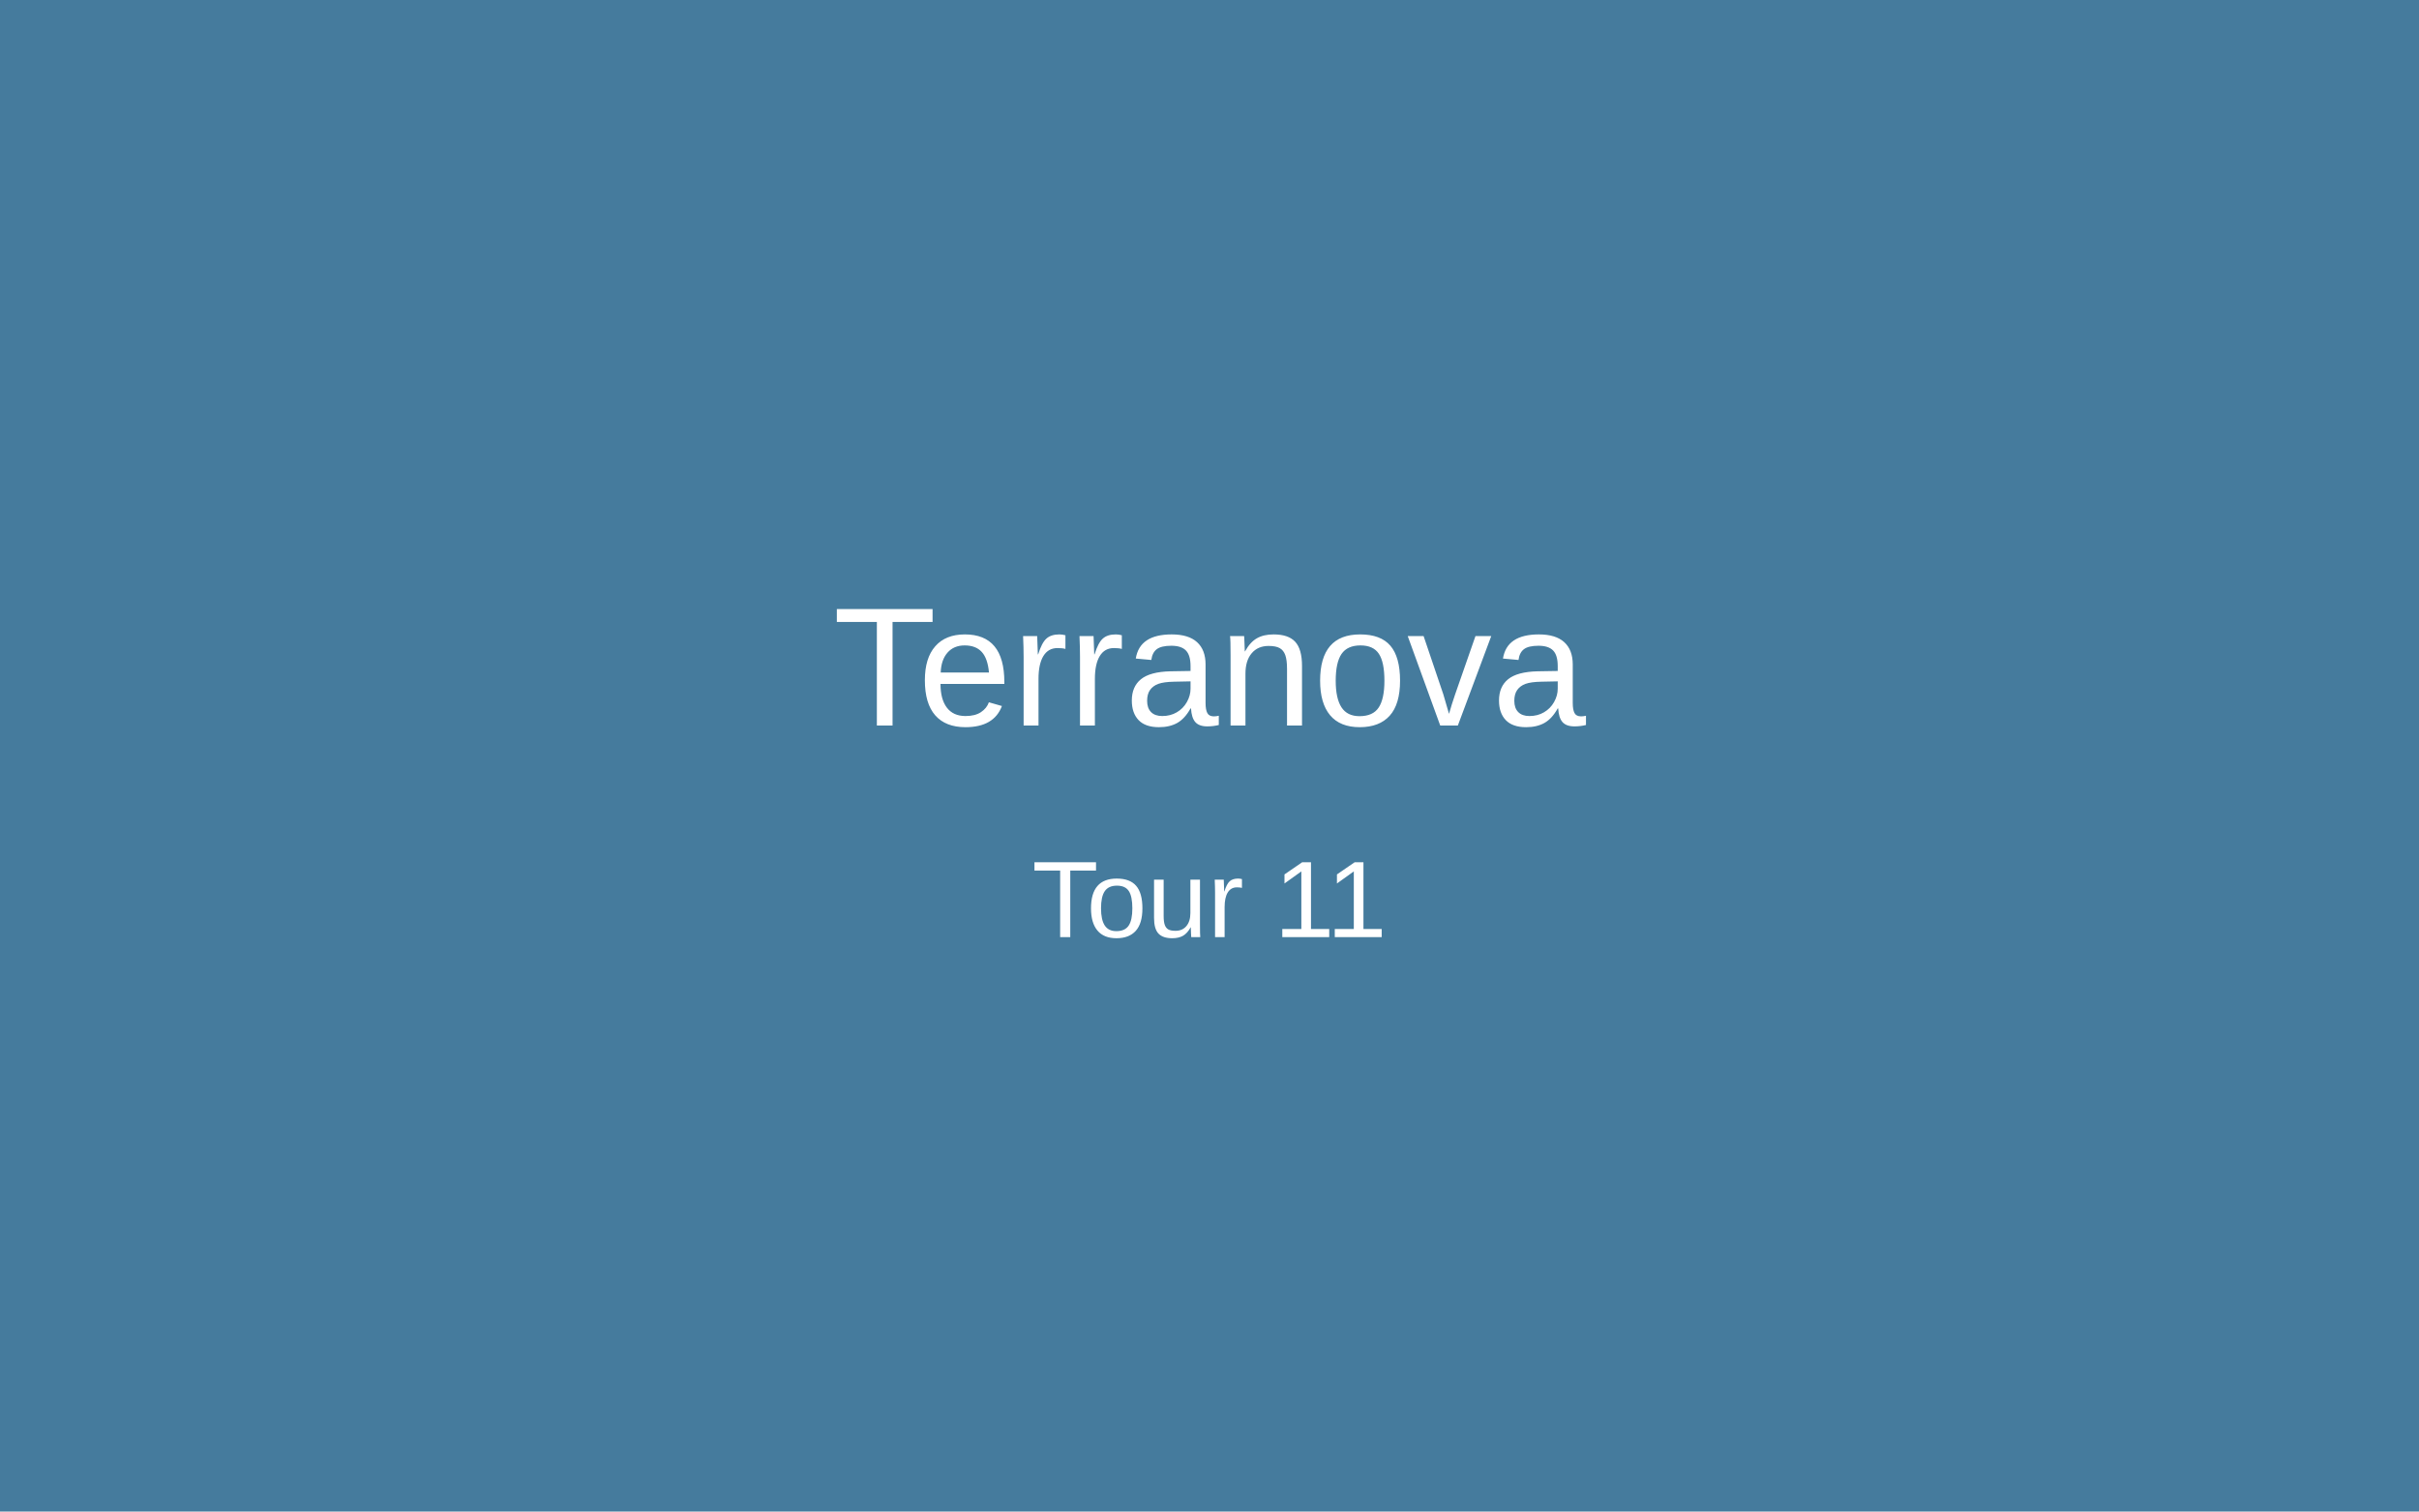
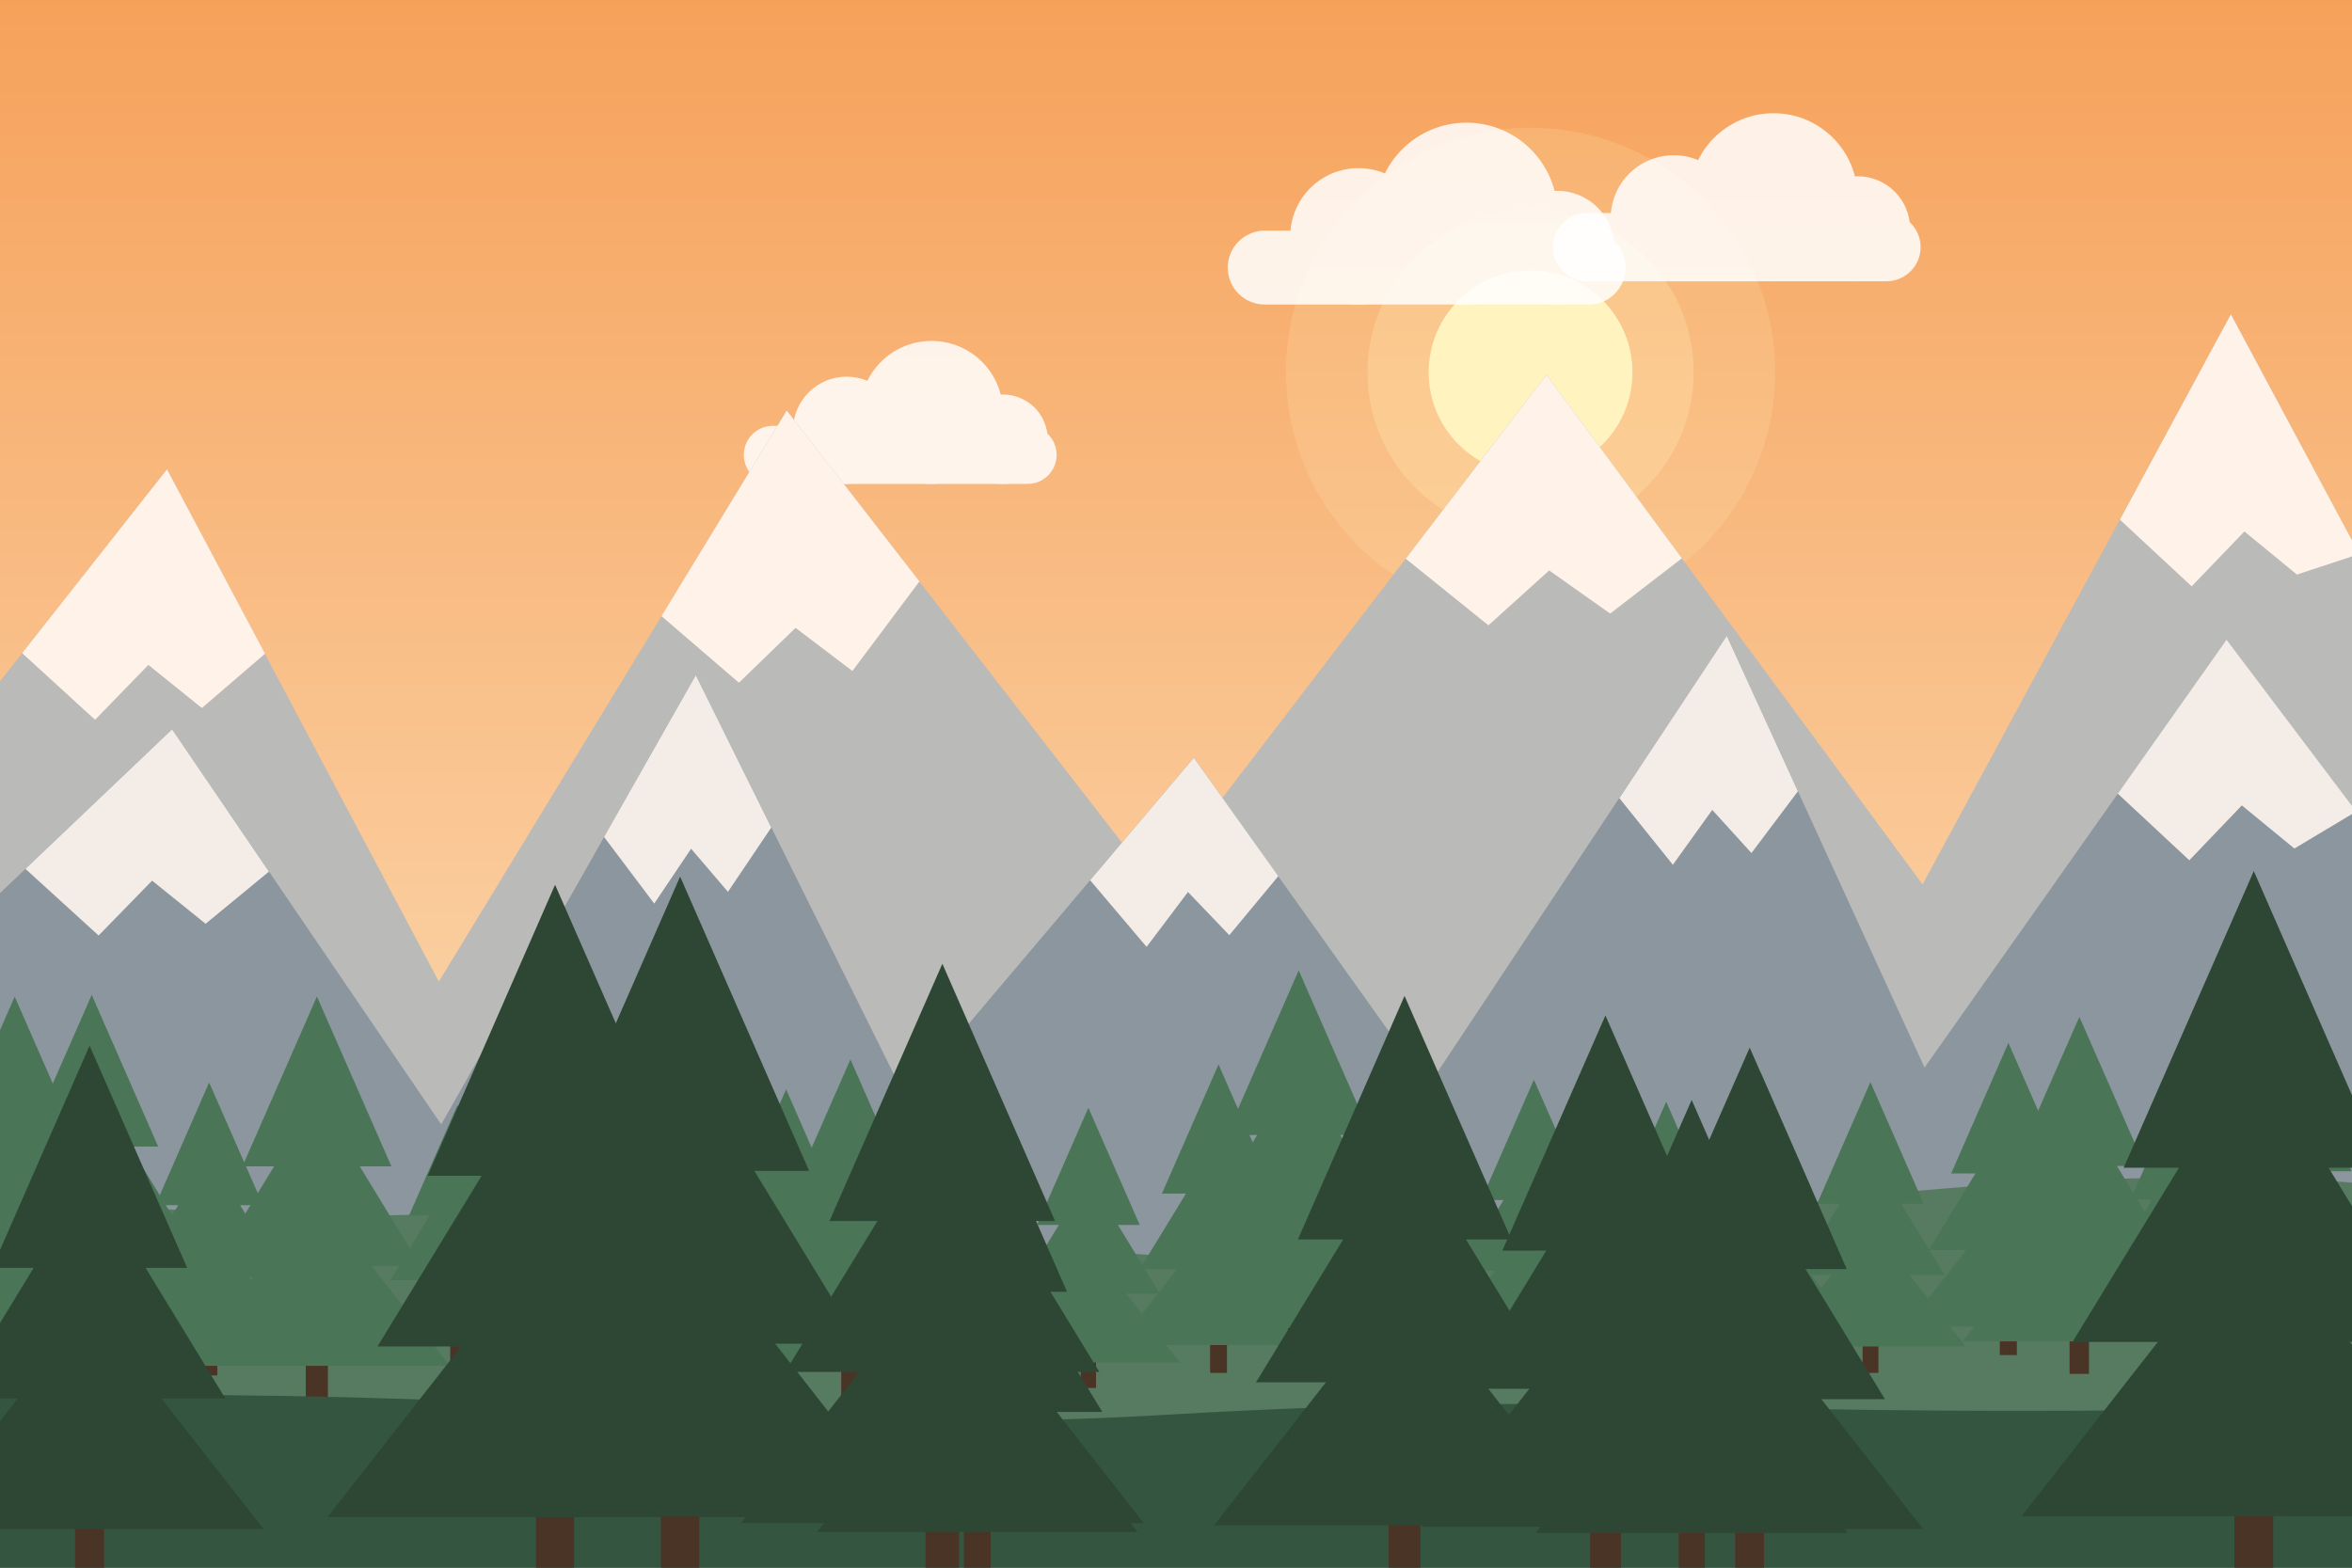
- <svg xmlns="http://www.w3.org/2000/svg" width="800" height="500" viewBox="0 0 800 500">
-   <rect width="800" height="500" fill="#457b9d" />
-   <text x="400" y="240" font-family="Arial, sans-serif" font-size="56" fill="#fff" text-anchor="middle">Terranova</text>
-   <text x="400" y="310" font-family="Arial, sans-serif" font-size="36" fill="#fff" text-anchor="middle">Tour 11</text>
+ <svg xmlns="http://www.w3.org/2000/svg" viewBox="0 0 1200 800" width="1200" height="800" preserveAspectRatio="xMidYMid slice" role="img">
+   <defs>
+     <linearGradient id="sky" x1="0" y1="0" x2="0" y2="1">
+       <stop offset="0" stop-color="#f6a15a" />
+       <stop offset="1" stop-color="#fde9c9" />
+     </linearGradient>
+   </defs>
+   <rect width="1200" height="800" fill="url(#sky)" />
+   <circle cx="780.9" cy="190.0" r="124.8" fill="#fff3bf" opacity=".16" />
+   <circle cx="780.9" cy="190.0" r="83.2" fill="#fff3bf" opacity=".25" />
+   <circle cx="780.9" cy="190.0" r="52.0" fill="#fff3bf" />
+   <g fill="#ffffff" opacity=".85" transform="translate(886.1,108.7) scale(1.34)">
+     <rect x="-70" y="0" width="140" height="26" rx="13" />
+     <circle cx="-24" cy="2" r="24" />
+     <circle cx="14" cy="-6" r="32" />
+     <circle cx="46" cy="6" r="20" />
+   </g>
+   <g fill="#ffffff" opacity=".85" transform="translate(727.9,117.7) scale(1.45)">
+     <rect x="-70" y="0" width="140" height="26" rx="13" />
+     <circle cx="-24" cy="2" r="24" />
+     <circle cx="14" cy="-6" r="32" />
+     <circle cx="46" cy="6" r="20" />
+   </g>
+   <g fill="#ffffff" opacity=".85" transform="translate(459.3,217.3) scale(1.14)">
+     <rect x="-70" y="0" width="140" height="26" rx="13" />
+     <circle cx="-24" cy="2" r="24" />
+     <circle cx="14" cy="-6" r="32" />
+     <circle cx="46" cy="6" r="20" />
+   </g>
+   <polygon points="-120.0,520.0 -120.0,500.0 85.2,239.5 223.9,500.9 401.4,209.5 589.4,451.9 789.0,191.3 980.9,451.3 1138.2,160.4 1320.0,500.0 1320.0,520.0 1320.0,800.0 -120.0,800.0" fill="#babab8" />
+   <polygon points="85.2,239.5 135.2,333.6 103.0,361.3 75.7,339.3 48.5,367.3 11.3,333.3" fill="#fff3e9" />
+   <polygon points="401.4,209.5 469.1,296.7 434.9,342.4 405.9,320.4 377.0,348.4 337.5,314.4" fill="#fff3e9" />
+   <polygon points="789.0,191.3 858.1,284.9 821.5,313.1 790.4,291.1 759.4,319.1 717.2,285.1" fill="#fff3e9" />
+   <polygon points="1138.2,160.4 1203.7,282.7 1171.9,293.2 1145.1,271.2 1118.2,299.2 1081.6,265.2" fill="#fff3e9" />
+   <polygon points="-120.0,590.0 -120.0,570.0 87.8,372.2 225.1,573.8 355.0,344.6 462.1,560.4 609.1,386.7 728.6,554.4 881.0,324.5 981.9,544.8 1136.0,326.4 1320.0,570.0 1320.0,590.0 1320.0,800.0 -120.0,800.0" fill="#8c969e" />
+   <polygon points="87.8,372.2 137.2,444.8 104.9,471.4 77.6,449.4 50.3,477.4 13.0,443.4" fill="#f4ede7" />
+   <polygon points="355.0,344.6 393.5,422.3 371.4,455.1 352.6,433.1 333.8,461.1 308.2,427.1" fill="#f4ede7" />
+   <polygon points="609.1,386.7 652.2,447.1 627.2,477.2 606.1,455.2 585.0,483.2 556.2,449.2" fill="#f4ede7" />
+   <polygon points="881.0,324.5 917.3,403.8 893.6,435.3 873.6,413.3 853.5,441.3 826.2,407.3" fill="#f4ede7" />
+   <polygon points="1136.0,326.4 1202.2,414.1 1170.6,433.0 1143.8,411.0 1117.0,439.0 1080.5,405.0" fill="#f4ede7" />
+   <path d="M-50.0,647.7 Q-50.0,604.4 58.3,614.8 Q166.7,625.1 275.0,616.4 Q383.3,607.8 491.7,628.4 Q600.0,649.0 708.3,638.1 Q816.7,627.2 925.0,613.5 Q1033.3,599.9 1141.7,601.0 Q1250.0,602.0 1250.0,621.4 L1250.0,640.9 L1250,800 L-50,800 Z" fill="#577b60" />
+   <rect x="2.0" y="686.1" width="11.1" height="25.9" rx="0" fill="#4a3426" />
+   <polygon points="-59.1,693.5 7.5,608.5 74.1,693.5" fill="#4a7557" />
+   <polygon points="-44.4,643.6 7.5,558.6 59.4,643.6" fill="#4a7557" />
+   <polygon points="-29.8,593.7 7.5,508.6 44.8,593.7" fill="#4a7557" />
+   <rect x="41.7" y="669.4" width="10.1" height="23.6" rx="0" fill="#4a3426" />
+   <polygon points="-13.9,676.1 46.8,598.6 107.4,676.1" fill="#4a7557" />
+   <polygon points="-0.5,630.6 46.8,553.1 94.1,630.6" fill="#4a7557" />
+   <polygon points="12.8,585.1 46.8,507.7 80.7,585.1" fill="#4a7557" />
+   <rect x="102.7" y="682.9" width="8.2" height="19.0" rx="0" fill="#4a3426" />
+   <polygon points="57.8,688.4 106.7,625.8 155.7,688.4" fill="#4a7557" />
+   <polygon points="68.6,651.7 106.7,589.1 144.9,651.7" fill="#4a7557" />
+   <polygon points="79.3,615.0 106.7,552.4 134.2,615.0" fill="#4a7557" />
+   <rect x="156.0" y="689.4" width="11.3" height="26.4" rx="0" fill="#4a3426" />
+   <polygon points="93.9,697.0 161.7,610.3 229.5,697.0" fill="#4a7557" />
+   <polygon points="108.8,646.1 161.7,559.4 214.6,646.1" fill="#4a7557" />
+   <polygon points="123.7,595.2 161.7,508.5 199.7,595.2" fill="#4a7557" />
+   <rect x="229.7" y="681.4" width="7.3" height="17.1" rx="0" fill="#4a3426" />
+   <polygon points="189.4,686.3 233.4,630.1 277.4,686.3" fill="#4a7557" />
+   <polygon points="199.1,653.3 233.4,597.0 267.7,653.3" fill="#4a7557" />
+   <polygon points="208.7,620.3 233.4,564.0 258.1,620.3" fill="#4a7557" />
+   <rect x="291.3" y="683.3" width="7.6" height="17.6" rx="0" fill="#4a3426" />
+   <polygon points="249.8,688.3 295.1,630.4 340.4,688.3" fill="#4a7557" />
+   <polygon points="259.8,654.3 295.1,596.4 330.5,654.3" fill="#4a7557" />
+   <polygon points="269.7,620.3 295.1,562.4 320.5,620.3" fill="#4a7557" />
+   <rect x="315.5" y="683.3" width="9.4" height="21.9" rx="0" fill="#4a3426" />
+   <polygon points="264.0,689.5 320.2,617.7 376.4,689.5" fill="#4a7557" />
+   <polygon points="276.3,647.4 320.2,575.6 364.0,647.4" fill="#4a7557" />
+   <polygon points="288.7,605.2 320.2,533.4 351.7,605.2" fill="#4a7557" />
+   <rect x="397.4" y="673.7" width="7.4" height="17.2" rx="0" fill="#4a3426" />
+   <polygon points="356.9,678.6 401.1,622.2 445.2,678.6" fill="#4a7557" />
+   <polygon points="366.6,645.5 401.1,589.1 435.5,645.5" fill="#4a7557" />
+   <polygon points="376.3,612.4 401.1,555.9 425.8,612.4" fill="#4a7557" />
+   <rect x="429.2" y="691.3" width="9.4" height="22.0" rx="0" fill="#4a3426" />
+   <polygon points="377.4,697.5 433.9,625.3 490.4,697.5" fill="#4a7557" />
+   <polygon points="389.8,655.2 433.9,582.9 478.0,655.2" fill="#4a7557" />
+   <polygon points="402.2,612.8 433.9,540.6 465.5,612.8" fill="#4a7557" />
+   <rect x="485.7" y="682.5" width="9.6" height="22.5" rx="0" fill="#4a3426" />
+   <polygon points="432.7,688.9 490.5,615.0 548.3,688.9" fill="#4a7557" />
+   <polygon points="445.4,645.5 490.5,571.7 535.6,645.5" fill="#4a7557" />
+   <polygon points="458.1,602.2 490.5,528.3 522.9,602.2" fill="#4a7557" />
+   <rect x="551.4" y="690.1" width="7.8" height="18.2" rx="0" fill="#4a3426" />
+   <polygon points="508.5,695.3 555.3,635.5 602.1,695.3" fill="#4a7557" />
+   <polygon points="518.8,660.2 555.3,600.4 591.8,660.2" fill="#4a7557" />
+   <polygon points="529.1,625.1 555.3,565.3 581.5,625.1" fill="#4a7557" />
+   <rect x="617.4" y="680.6" width="8.6" height="20.0" rx="0" fill="#4a3426" />
+   <polygon points="570.2,686.4 621.7,620.5 673.2,686.4" fill="#4a7557" />
+   <polygon points="581.5,647.7 621.7,581.9 661.9,647.7" fill="#4a7557" />
+   <polygon points="592.8,609.1 621.7,543.2 650.6,609.1" fill="#4a7557" />
+   <rect x="657.1" y="670.5" width="11.0" height="25.6" rx="0" fill="#4a3426" />
+   <polygon points="596.9,677.8 662.6,593.8 728.4,677.8" fill="#4a7557" />
+   <polygon points="611.3,628.5 662.6,544.5 713.9,628.5" fill="#4a7557" />
+   <polygon points="625.8,579.2 662.6,495.2 699.4,579.2" fill="#4a7557" />
+   <rect x="712.3" y="673.6" width="9.1" height="21.2" rx="0" fill="#4a3426" />
+   <polygon points="662.3,679.6 716.8,609.9 771.3,679.6" fill="#4a7557" />
+   <polygon points="674.3,638.7 716.8,569.0 759.3,638.7" fill="#4a7557" />
+   <polygon points="686.3,597.8 716.8,528.1 747.3,597.8" fill="#4a7557" />
+   <rect x="778.6" y="679.3" width="8.0" height="18.7" rx="0" fill="#4a3426" />
+   <polygon points="734.5,684.6 782.6,623.1 830.8,684.6" fill="#4a7557" />
+   <polygon points="745.1,648.5 782.6,587.0 820.2,648.5" fill="#4a7557" />
+   <polygon points="755.7,612.4 782.6,551.0 809.6,612.4" fill="#4a7557" />
+   <rect x="846.3" y="684.0" width="7.6" height="17.8" rx="0" fill="#4a3426" />
+   <polygon points="804.4,689.1 850.1,630.7 895.7,689.1" fill="#4a7557" />
+   <polygon points="814.4,654.8 850.1,596.5 885.7,654.8" fill="#4a7557" />
+   <polygon points="824.5,620.6 850.1,562.2 875.6,620.6" fill="#4a7557" />
+   <rect x="894.3" y="672.8" width="7.8" height="18.3" rx="0" fill="#4a3426" />
+   <polygon points="851.2,678.0 898.3,617.8 945.4,678.0" fill="#4a7557" />
+   <polygon points="861.5,642.7 898.3,582.5 935.0,642.7" fill="#4a7557" />
+   <polygon points="871.9,607.4 898.3,547.2 924.6,607.4" fill="#4a7557" />
+   <rect x="950.3" y="681.7" width="8.1" height="18.9" rx="0" fill="#4a3426" />
+   <polygon points="905.8,687.1 954.3,625.1 1002.9,687.1" fill="#4a7557" />
+   <polygon points="916.5,650.7 954.3,588.6 992.2,650.7" fill="#4a7557" />
+   <polygon points="927.1,614.3 954.3,552.2 981.5,614.3" fill="#4a7557" />
+   <rect x="1020.3" y="671.2" width="8.7" height="20.3" rx="0" fill="#4a3426" />
+   <polygon points="972.5,677.0 1024.7,610.4 1076.8,677.0" fill="#4a7557" />
+   <polygon points="984.0,637.9 1024.7,571.3 1065.3,637.9" fill="#4a7557" />
+   <polygon points="995.5,598.8 1024.7,532.2 1053.9,598.8" fill="#4a7557" />
+   <rect x="1055.9" y="677.9" width="9.9" height="23.2" rx="0" fill="#4a3426" />
+   <polygon points="1001.3,684.5 1060.9,608.3 1120.5,684.5" fill="#4a7557" />
+   <polygon points="1014.4,639.8 1060.9,563.6 1107.4,639.8" fill="#4a7557" />
+   <polygon points="1027.5,595.0 1060.9,518.9 1094.3,595.0" fill="#4a7557" />
+   <rect x="1108.8" y="675.7" width="7.6" height="17.8" rx="0" fill="#4a3426" />
+   <polygon points="1066.9,680.8 1112.6,622.4 1158.3,680.8" fill="#4a7557" />
+   <polygon points="1076.9,646.5 1112.6,588.1 1148.2,646.5" fill="#4a7557" />
+   <polygon points="1087.0,612.2 1112.6,553.8 1138.2,612.2" fill="#4a7557" />
+   <rect x="1165.8" y="671.1" width="8.8" height="20.5" rx="0" fill="#4a3426" />
+   <polygon points="1117.4,677.0 1170.2,609.5 1223.0,677.0" fill="#4a7557" />
+   <polygon points="1129.0,637.3 1170.2,569.8 1211.4,637.3" fill="#4a7557" />
+   <polygon points="1140.6,597.7 1170.2,530.2 1199.8,597.7" fill="#4a7557" />
+   <path d="M-50.0,722.2 Q-50.0,711.9 80.0,711.8 Q210.0,711.8 340.0,720.6 Q470.0,729.4 600.0,721.7 Q730.0,714.0 860.0,717.6 Q990.0,721.2 1120.0,719.3 Q1250.0,717.4 1250.0,713.6 L1250.0,709.9 L1250,800 L-50,800 Z" fill="#34553f" />
+   <rect x="885.3" y="770.5" width="14.7" height="34.4" rx="0" fill="#4a3426" />
+   <polygon points="804.2,780.3 892.7,667.3 981.2,780.3" fill="#2e4734" />
+   <polygon points="823.7,714.0 892.7,600.9 961.7,714.0" fill="#2e4734" />
+   <polygon points="843.1,647.6 892.7,534.6 942.2,647.6" fill="#2e4734" />
+   <rect x="472.2" y="765.8" width="17.1" height="40.0" rx="0" fill="#4a3426" />
+   <polygon points="378.0,777.2 480.8,645.9 583.5,777.2" fill="#2e4734" />
+   <polygon points="400.6,700.1 480.8,568.9 560.9,700.1" fill="#2e4734" />
+   <polygon points="423.2,623.1 480.8,491.8 538.3,623.1" fill="#2e4734" />
+   <rect x="811.3" y="768.7" width="15.7" height="36.5" rx="0" fill="#4a3426" />
+   <polygon points="725.2,779.1 819.1,659.1 913.0,779.1" fill="#2e4734" />
+   <polygon points="745.9,708.7 819.1,588.7 892.4,708.7" fill="#2e4734" />
+   <polygon points="766.5,638.2 819.1,518.2 871.7,638.2" fill="#2e4734" />
+   <rect x="708.5" y="767.6" width="16.2" height="37.8" rx="0" fill="#4a3426" />
+   <polygon points="619.4,778.4 716.6,654.1 813.9,778.4" fill="#2e4734" />
+   <polygon points="640.8,705.4 716.6,581.2 792.5,705.4" fill="#2e4734" />
+   <polygon points="662.2,632.5 716.6,508.2 771.1,632.5" fill="#2e4734" />
+   <rect x="856.5" y="773.5" width="13.3" height="30.9" rx="0" fill="#4a3426" />
+   <polygon points="783.5,782.3 863.1,680.7 942.6,782.3" fill="#2e4734" />
+   <polygon points="801.0,722.7 863.1,621.0 925.1,722.7" fill="#2e4734" />
+   <polygon points="818.5,663.0 863.1,561.3 907.6,663.0" fill="#2e4734" />
+   <rect x="273.5" y="761.3" width="19.4" height="45.2" rx="0" fill="#4a3426" />
+   <polygon points="167.1,774.2 283.2,625.8 399.4,774.2" fill="#2e4734" />
+   <polygon points="192.6,687.1 283.2,538.6 373.8,687.1" fill="#2e4734" />
+   <polygon points="218.2,600.0 283.2,451.5 348.3,600.0" fill="#2e4734" />
+   <rect x="38.3" y="770.4" width="14.8" height="34.5" rx="0" fill="#4a3426" />
+   <polygon points="-43.1,780.3 45.7,666.8 134.5,780.3" fill="#2e4734" />
+   <polygon points="-23.5,713.7 45.7,600.2 115.0,713.7" fill="#2e4734" />
+   <polygon points="-4.0,647.0 45.7,533.6 95.5,647.0" fill="#2e4734" />
+   <rect x="1140.0" y="760.5" width="19.8" height="46.1" rx="0" fill="#4a3426" />
+   <polygon points="1031.4,773.7 1149.9,622.2 1268.4,773.7" fill="#2e4734" />
+   <polygon points="1057.4,684.8 1149.9,533.4 1242.3,684.8" fill="#2e4734" />
+   <polygon points="1083.5,595.9 1149.9,444.5 1216.2,595.9" fill="#2e4734" />
+   <rect x="491.8" y="772.7" width="13.6" height="31.8" rx="0" fill="#4a3426" />
+   <polygon points="416.8,781.8 498.6,677.3 580.4,781.8" fill="#2e4734" />
+   <polygon points="434.8,720.5 498.6,616.0 562.4,720.5" fill="#2e4734" />
+   <polygon points="452.8,659.2 498.6,554.6 544.4,659.2" fill="#2e4734" />
+   <rect x="337.2" y="760.8" width="19.6" height="45.7" rx="0" fill="#4a3426" />
+   <polygon points="229.4,773.9 347.0,623.7 464.5,773.9" fill="#2e4734" />
+   <polygon points="255.3,685.7 347.0,535.5 438.7,685.7" fill="#2e4734" />
+   <polygon points="281.2,597.5 347.0,447.3 412.8,597.5" fill="#2e4734" />
</svg>
